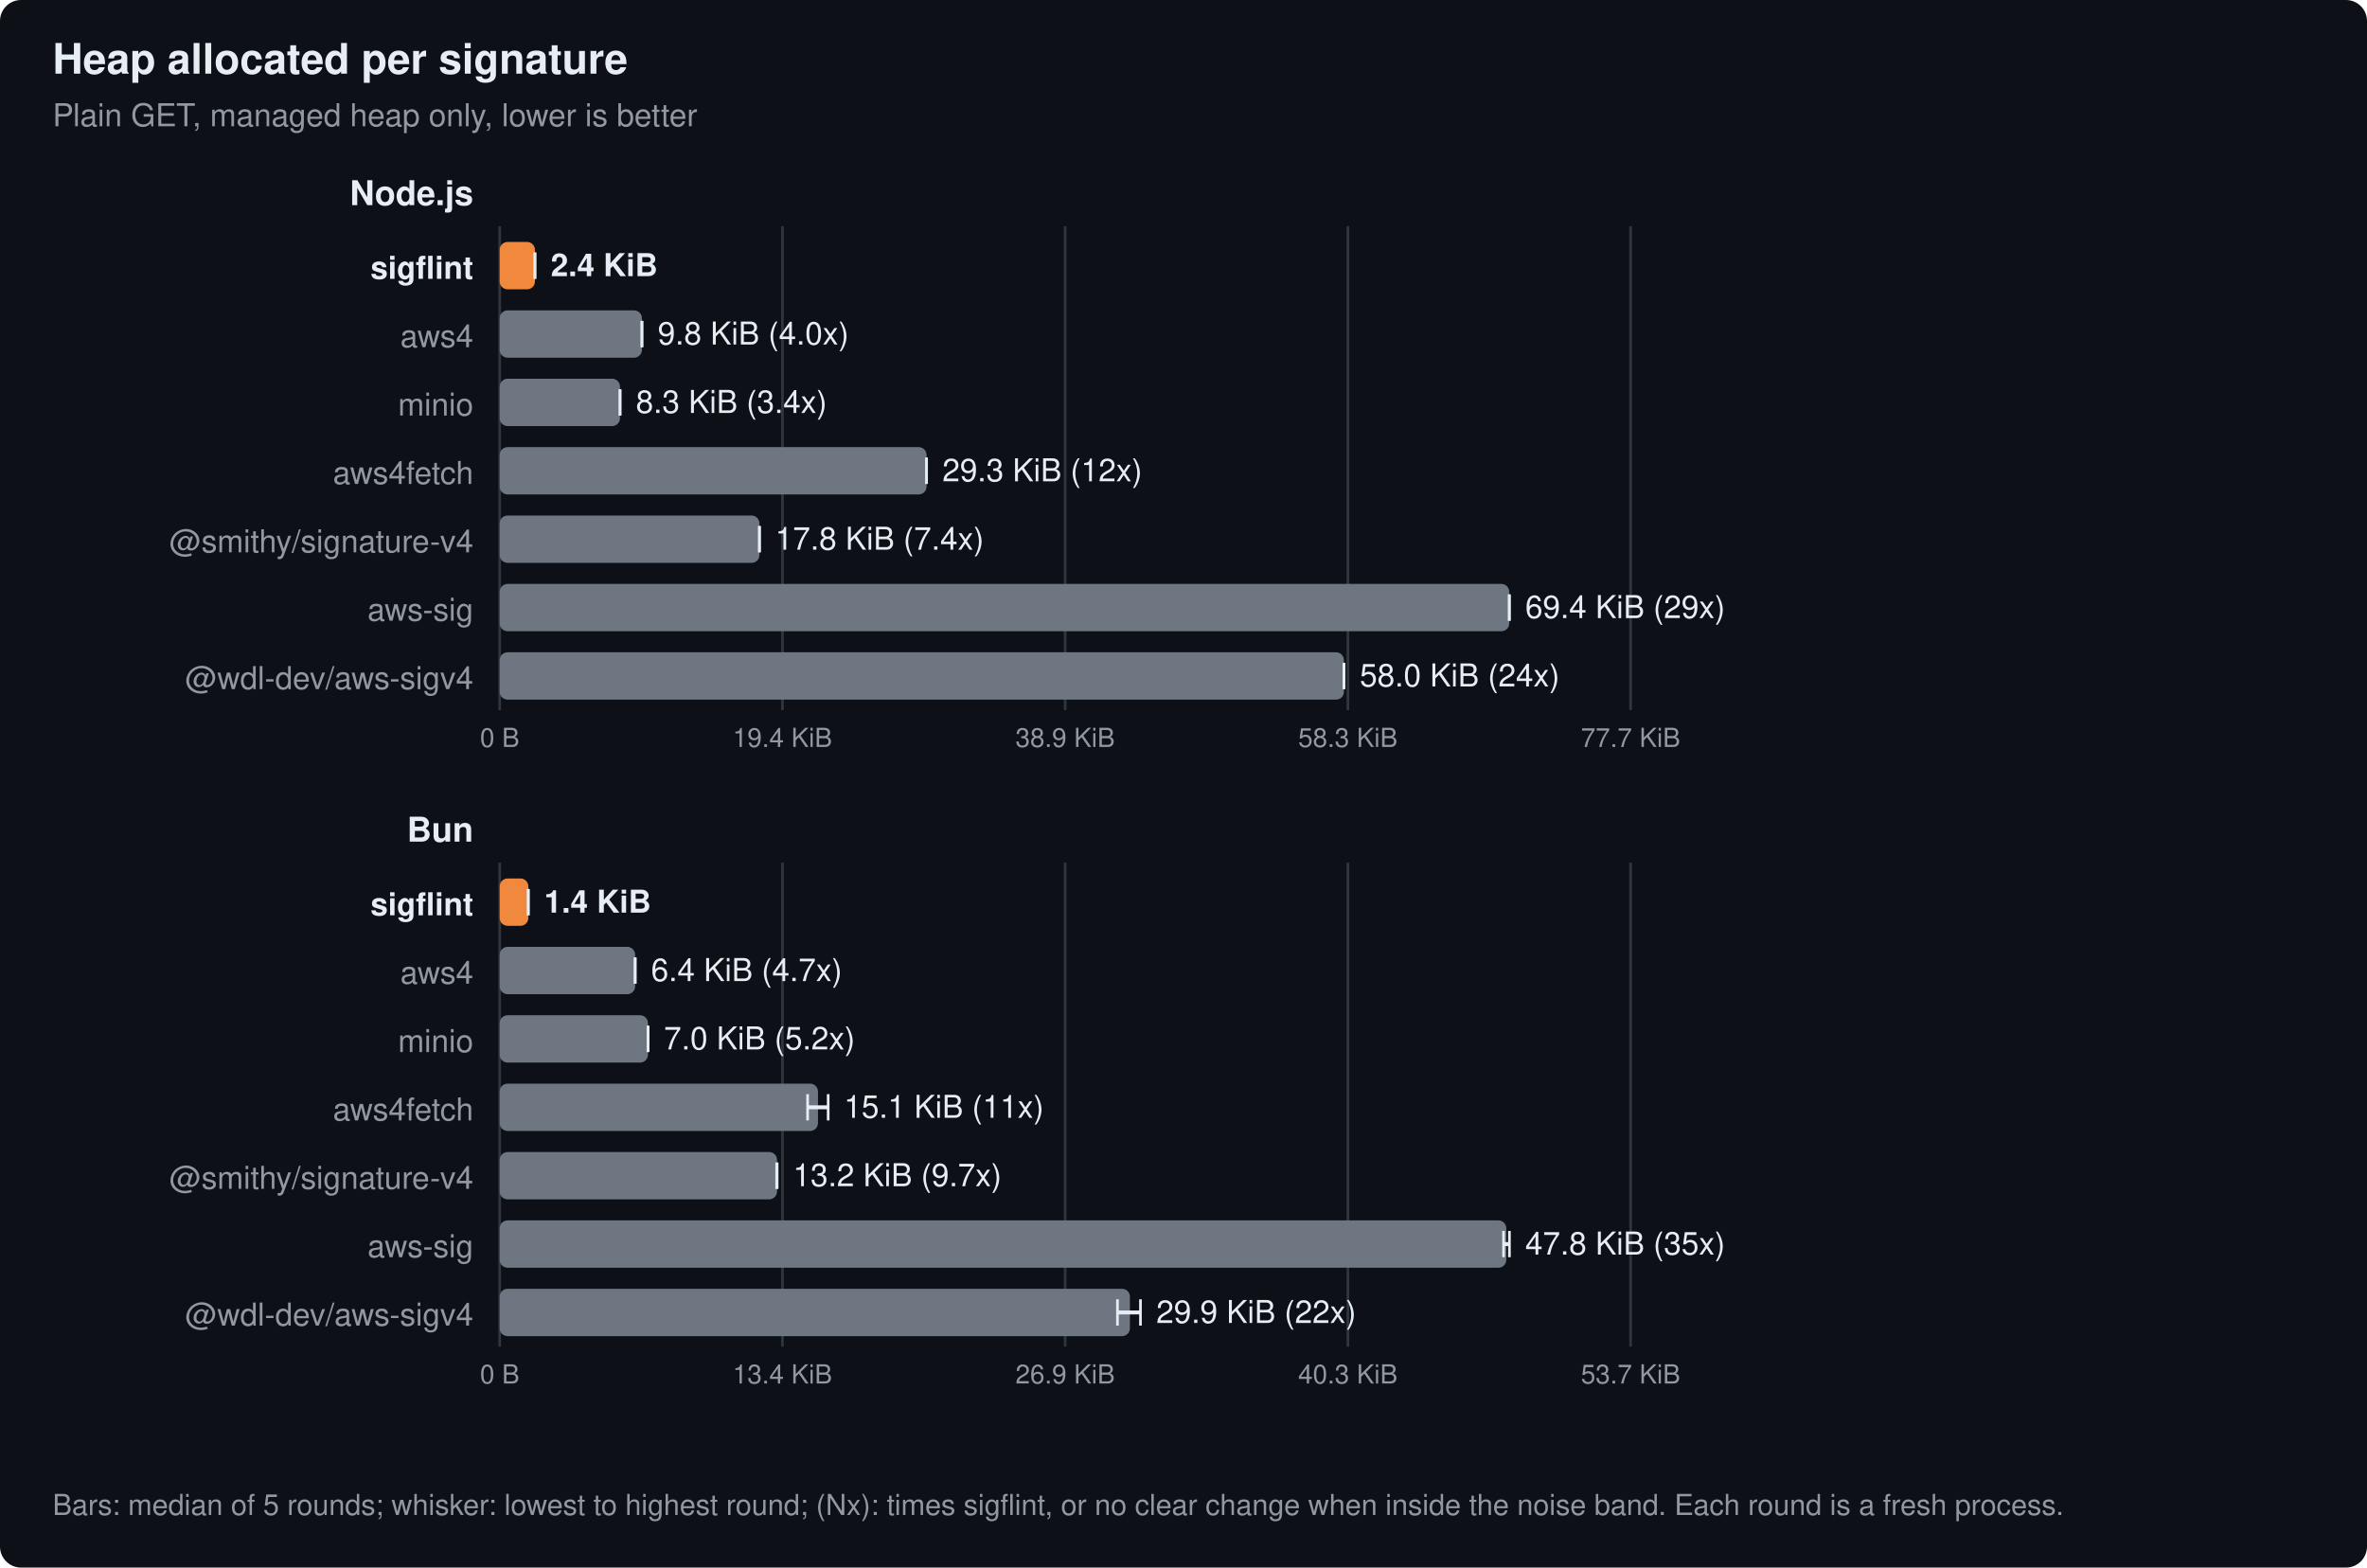
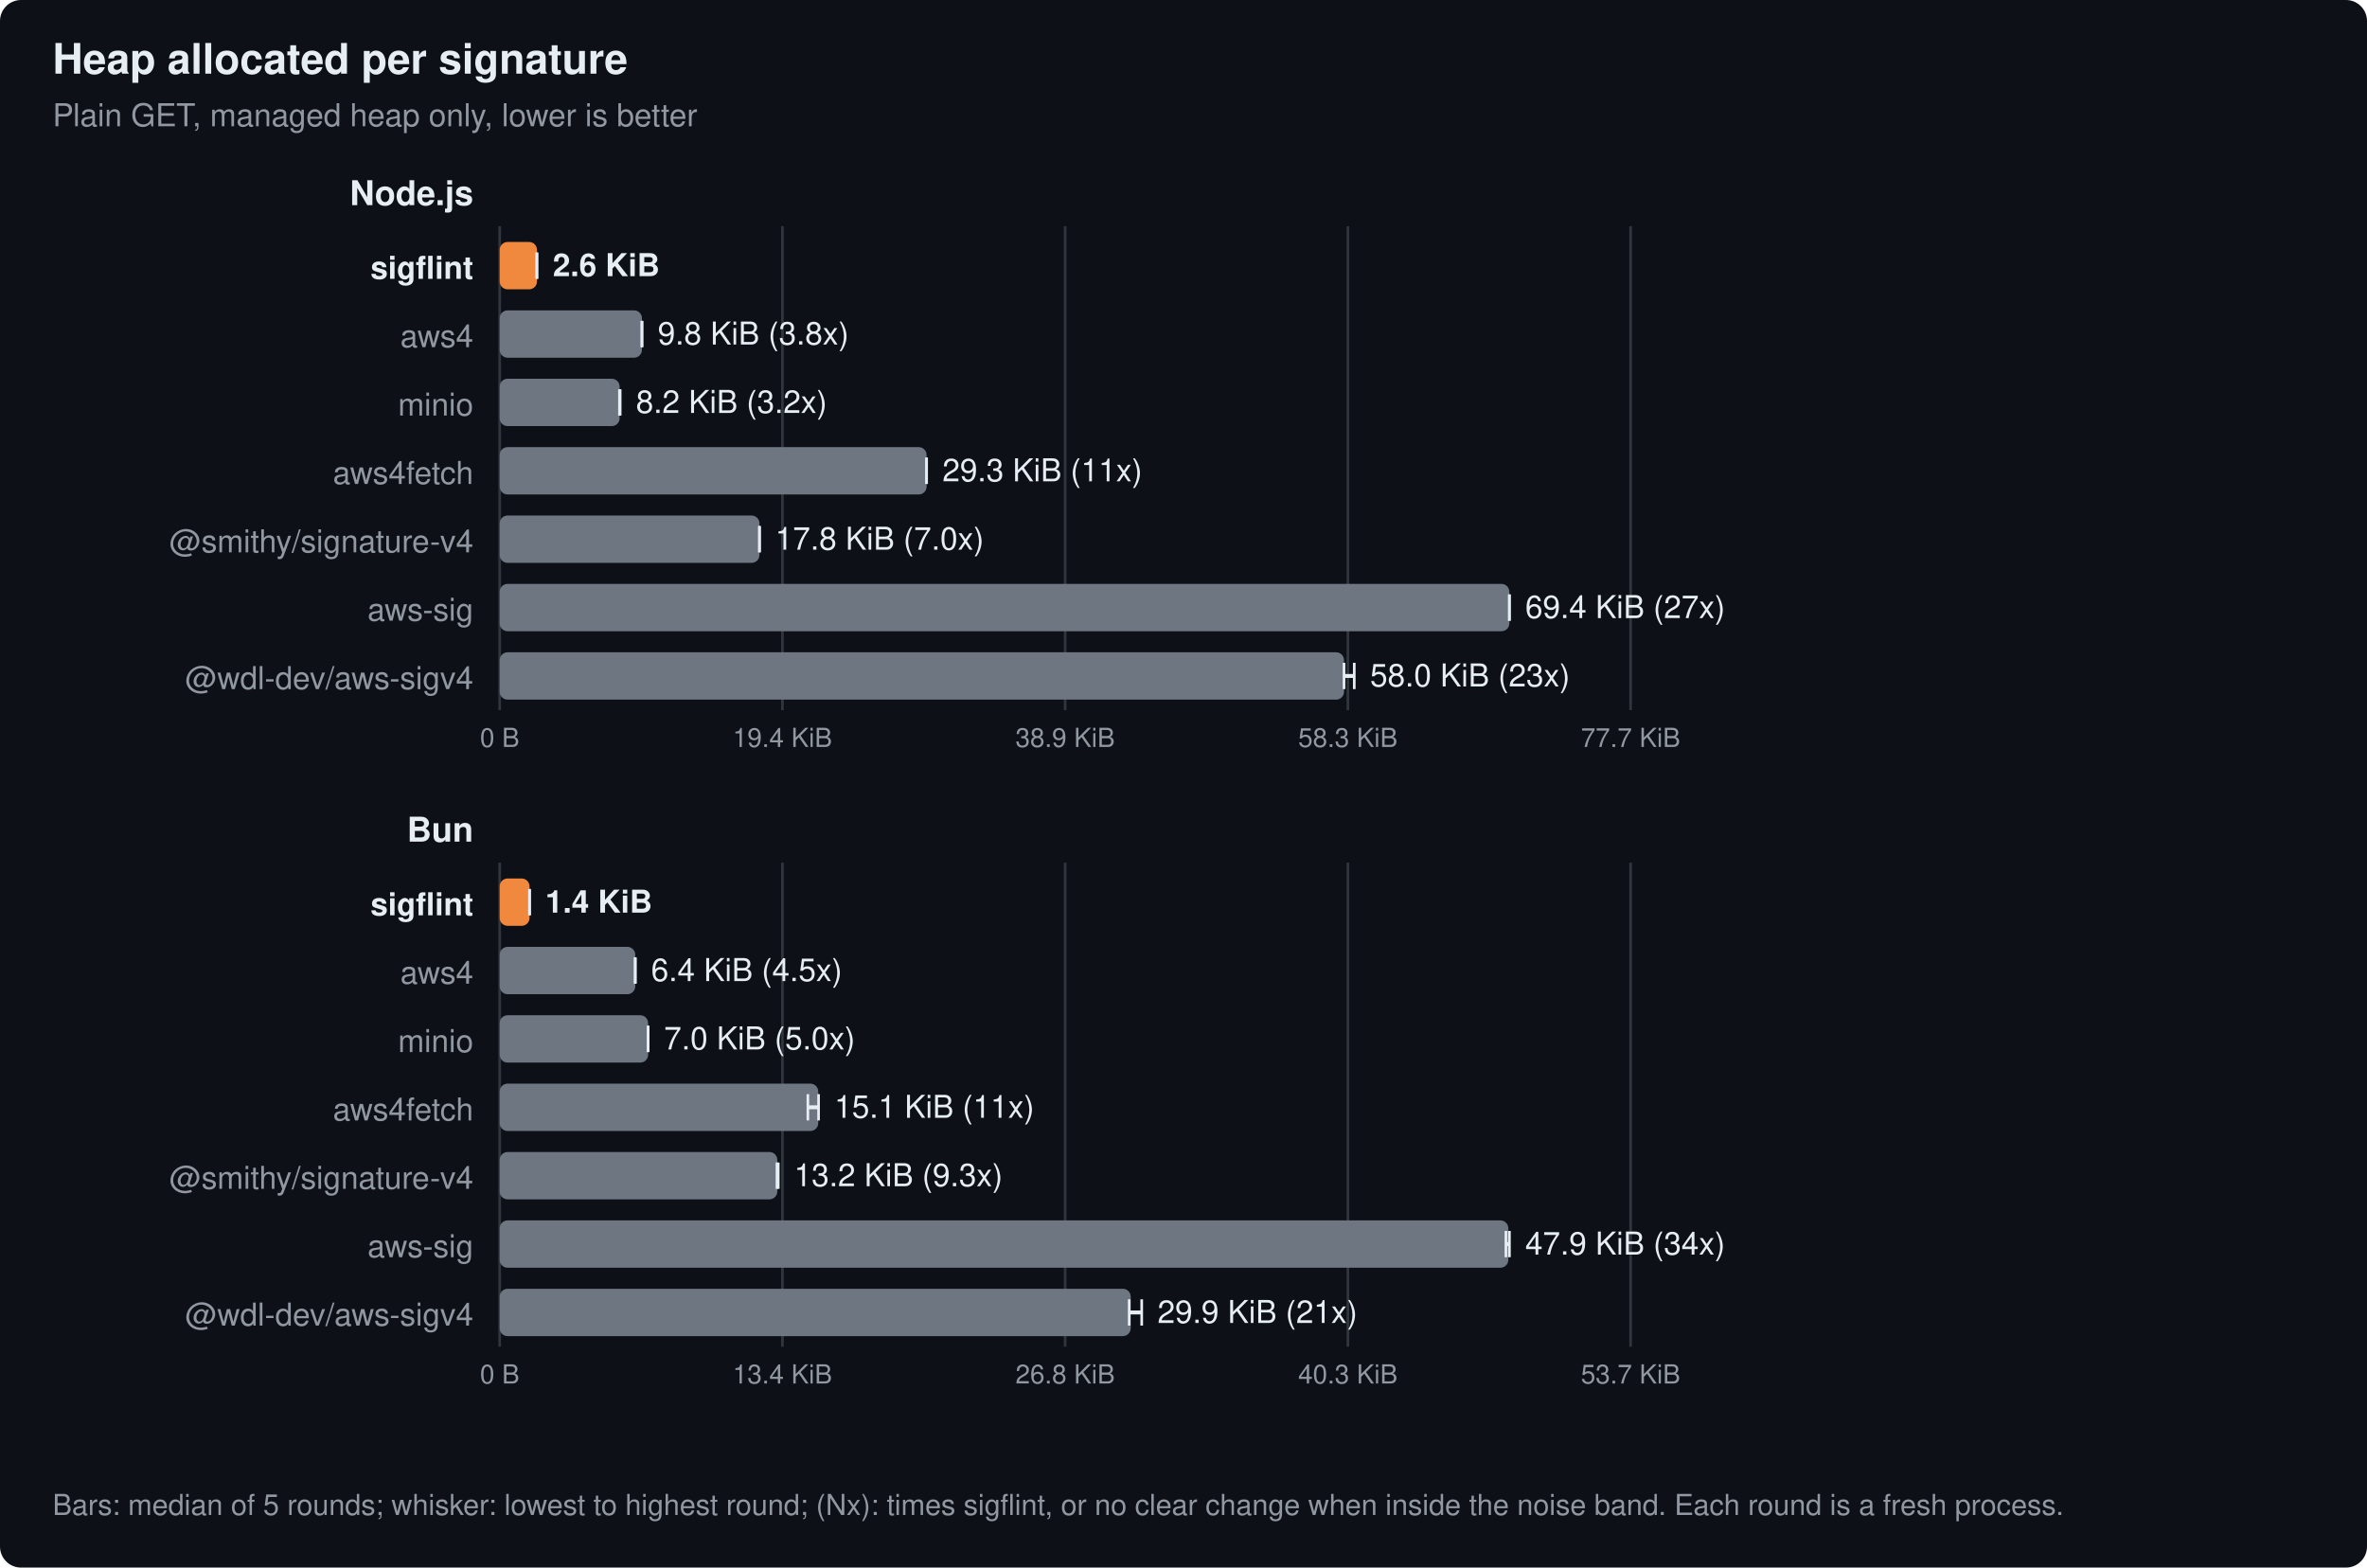
<svg xmlns="http://www.w3.org/2000/svg" width="900" height="596" viewBox="0 0 900 596" role="img" aria-labelledby="t" font-family="-apple-system,BlinkMacSystemFont,'Segoe UI',Helvetica,Arial,sans-serif">
  <rect width="900" height="596" rx="8" fill="#0d1117" />
  <text x="20" y="28" font-size="16" fill="#e6edf3" text-anchor="start" font-weight="600">Heap allocated per signature</text>
  <text x="20" y="48" font-size="12" fill="#9198a1" text-anchor="start" font-weight="400">Plain GET, managed heap only, lower is better</text>
  <text x="180" y="78" font-size="13" fill="#e6edf3" text-anchor="end" font-weight="700">Node.js</text>
  <line x1="190" y1="86" x2="190" y2="270" stroke="#30363d" />
  <text x="190" y="284" font-size="10" fill="#9198a1" text-anchor="middle" font-weight="400">0 B</text>
  <line x1="297.5" y1="86" x2="297.5" y2="270" stroke="#30363d" />
  <text x="297.5" y="284" font-size="10" fill="#9198a1" text-anchor="middle" font-weight="400">19.4 KiB</text>
  <line x1="405" y1="86" x2="405" y2="270" stroke="#30363d" />
  <text x="405" y="284" font-size="10" fill="#9198a1" text-anchor="middle" font-weight="400">38.9 KiB</text>
  <line x1="512.5" y1="86" x2="512.5" y2="270" stroke="#30363d" />
  <text x="512.5" y="284" font-size="10" fill="#9198a1" text-anchor="middle" font-weight="400">58.3 KiB</text>
  <line x1="620" y1="86" x2="620" y2="270" stroke="#30363d" />
  <text x="620" y="284" font-size="10" fill="#9198a1" text-anchor="middle" font-weight="400">77.7 KiB</text>
  <text x="180" y="106" font-size="12" fill="#e6edf3" text-anchor="end" font-weight="700">sigflint</text>
-   <rect x="190" y="92" width="13.406" height="18" rx="3" fill="#f0883e" />
-   <line x1="203.406" y1="101" x2="203.406" y2="101" stroke="#e6edf3" stroke-width="1.5" />
-   <line x1="203.406" y1="96" x2="203.406" y2="106" stroke="#e6edf3" />
-   <line x1="203.406" y1="96" x2="203.406" y2="106" stroke="#e6edf3" />
-   <text x="209.406" y="105" font-size="12" fill="#e6edf3" text-anchor="start" font-weight="700">2.4 KiB</text>
+   <rect x="190" y="92" width="14.18" height="18" rx="3" fill="#f0883e" />
+   <line x1="204.093" y1="101" x2="204.185" y2="101" stroke="#e6edf3" stroke-width="1.5" />
+   <line x1="204.093" y1="96" x2="204.093" y2="106" stroke="#e6edf3" />
+   <line x1="204.185" y1="96" x2="204.185" y2="106" stroke="#e6edf3" />
+   <text x="210.185" y="105" font-size="12" fill="#e6edf3" text-anchor="start" font-weight="700">2.6 KiB</text>
  <text x="180" y="132" font-size="12" fill="#9198a1" text-anchor="end" font-weight="400">aws4</text>
-   <rect x="190" y="118" width="54.083" height="18" rx="3" fill="#6e7681" />
-   <line x1="244.083" y1="127" x2="244.083" y2="127" stroke="#e6edf3" stroke-width="1.5" />
-   <line x1="244.083" y1="122" x2="244.083" y2="132" stroke="#e6edf3" />
-   <line x1="244.083" y1="122" x2="244.083" y2="132" stroke="#e6edf3" />
-   <text x="250.083" y="131" font-size="12" fill="#e6edf3" text-anchor="start" font-weight="400">9.8 KiB  (4.0x)</text>
+   <rect x="190" y="118" width="54.088" height="18" rx="3" fill="#6e7681" />
+   <line x1="244.088" y1="127" x2="244.088" y2="127" stroke="#e6edf3" stroke-width="1.5" />
+   <line x1="244.088" y1="122" x2="244.088" y2="132" stroke="#e6edf3" />
+   <line x1="244.088" y1="122" x2="244.088" y2="132" stroke="#e6edf3" />
+   <text x="250.088" y="131" font-size="12" fill="#e6edf3" text-anchor="start" font-weight="400">9.8 KiB  (3.8x)</text>
  <text x="180" y="158" font-size="12" fill="#9198a1" text-anchor="end" font-weight="400">minio</text>
-   <rect x="190" y="144" width="45.751" height="18" rx="3" fill="#6e7681" />
-   <line x1="235.751" y1="153" x2="235.772" y2="153" stroke="#e6edf3" stroke-width="1.5" />
-   <line x1="235.751" y1="148" x2="235.751" y2="158" stroke="#e6edf3" />
-   <line x1="235.772" y1="148" x2="235.772" y2="158" stroke="#e6edf3" />
-   <text x="241.772" y="157" font-size="12" fill="#e6edf3" text-anchor="start" font-weight="400">8.3 KiB  (3.4x)</text>
+   <rect x="190" y="144" width="45.609" height="18" rx="3" fill="#6e7681" />
+   <line x1="235.539" y1="153" x2="235.809" y2="153" stroke="#e6edf3" stroke-width="1.5" />
+   <line x1="235.539" y1="148" x2="235.539" y2="158" stroke="#e6edf3" />
+   <line x1="235.809" y1="148" x2="235.809" y2="158" stroke="#e6edf3" />
+   <text x="241.809" y="157" font-size="12" fill="#e6edf3" text-anchor="start" font-weight="400">8.2 KiB  (3.2x)</text>
  <text x="180" y="184" font-size="12" fill="#9198a1" text-anchor="end" font-weight="400">aws4fetch</text>
-   <rect x="190" y="170" width="162.308" height="18" rx="3" fill="#6e7681" />
-   <line x1="352.308" y1="179" x2="352.308" y2="179" stroke="#e6edf3" stroke-width="1.5" />
-   <line x1="352.308" y1="174" x2="352.308" y2="184" stroke="#e6edf3" />
-   <line x1="352.308" y1="174" x2="352.308" y2="184" stroke="#e6edf3" />
-   <text x="358.308" y="183" font-size="12" fill="#e6edf3" text-anchor="start" font-weight="400">29.3 KiB  (12x)</text>
+   <rect x="190" y="170" width="162.324" height="18" rx="3" fill="#6e7681" />
+   <line x1="352.302" y1="179" x2="352.324" y2="179" stroke="#e6edf3" stroke-width="1.5" />
+   <line x1="352.302" y1="174" x2="352.302" y2="184" stroke="#e6edf3" />
+   <line x1="352.324" y1="174" x2="352.324" y2="184" stroke="#e6edf3" />
+   <text x="358.324" y="183" font-size="12" fill="#e6edf3" text-anchor="start" font-weight="400">29.3 KiB  (11x)</text>
  <text x="180" y="210" font-size="12" fill="#9198a1" text-anchor="end" font-weight="400">@smithy/signature-v4</text>
-   <rect x="190" y="196" width="98.764" height="18" rx="3" fill="#6e7681" />
-   <line x1="288.753" y1="205" x2="288.769" y2="205" stroke="#e6edf3" stroke-width="1.5" />
-   <line x1="288.753" y1="200" x2="288.753" y2="210" stroke="#e6edf3" />
-   <line x1="288.769" y1="200" x2="288.769" y2="210" stroke="#e6edf3" />
-   <text x="294.769" y="209" font-size="12" fill="#e6edf3" text-anchor="start" font-weight="400">17.8 KiB  (7.4x)</text>
+   <rect x="190" y="196" width="98.768" height="18" rx="3" fill="#6e7681" />
+   <line x1="288.768" y1="205" x2="288.779" y2="205" stroke="#e6edf3" stroke-width="1.5" />
+   <line x1="288.768" y1="200" x2="288.768" y2="210" stroke="#e6edf3" />
+   <line x1="288.779" y1="200" x2="288.779" y2="210" stroke="#e6edf3" />
+   <text x="294.779" y="209" font-size="12" fill="#e6edf3" text-anchor="start" font-weight="400">17.8 KiB  (7.0x)</text>
  <text x="180" y="236" font-size="12" fill="#9198a1" text-anchor="end" font-weight="400">aws-sig</text>
-   <rect x="190" y="222" width="383.858" height="18" rx="3" fill="#6e7681" />
-   <line x1="573.837" y1="231" x2="573.929" y2="231" stroke="#e6edf3" stroke-width="1.5" />
-   <line x1="573.837" y1="226" x2="573.837" y2="236" stroke="#e6edf3" />
+   <rect x="190" y="222" width="383.902" height="18" rx="3" fill="#6e7681" />
+   <line x1="573.896" y1="231" x2="573.929" y2="231" stroke="#e6edf3" stroke-width="1.5" />
+   <line x1="573.896" y1="226" x2="573.896" y2="236" stroke="#e6edf3" />
  <line x1="573.929" y1="226" x2="573.929" y2="236" stroke="#e6edf3" />
-   <text x="579.929" y="235" font-size="12" fill="#e6edf3" text-anchor="start" font-weight="400">69.4 KiB  (29x)</text>
+   <text x="579.929" y="235" font-size="12" fill="#e6edf3" text-anchor="start" font-weight="400">69.4 KiB  (27x)</text>
  <text x="180" y="262" font-size="12" fill="#9198a1" text-anchor="end" font-weight="400">@wdl-dev/aws-sigv4</text>
-   <rect x="190" y="248" width="321.006" height="18" rx="3" fill="#6e7681" />
-   <line x1="511.006" y1="257" x2="511.006" y2="257" stroke="#e6edf3" stroke-width="1.5" />
-   <line x1="511.006" y1="252" x2="511.006" y2="262" stroke="#e6edf3" />
-   <line x1="511.006" y1="252" x2="511.006" y2="262" stroke="#e6edf3" />
-   <text x="517.006" y="261" font-size="12" fill="#e6edf3" text-anchor="start" font-weight="400">58.0 KiB  (24x)</text>
+   <rect x="190" y="248" width="321.037" height="18" rx="3" fill="#6e7681" />
+   <line x1="511.037" y1="257" x2="514.928" y2="257" stroke="#e6edf3" stroke-width="1.5" />
+   <line x1="511.037" y1="252" x2="511.037" y2="262" stroke="#e6edf3" />
+   <line x1="514.928" y1="252" x2="514.928" y2="262" stroke="#e6edf3" />
+   <text x="520.928" y="261" font-size="12" fill="#e6edf3" text-anchor="start" font-weight="400">58.0 KiB  (23x)</text>
  <text x="180" y="320" font-size="13" fill="#e6edf3" text-anchor="end" font-weight="700">Bun</text>
  <line x1="190" y1="328" x2="190" y2="512" stroke="#30363d" />
  <text x="190" y="526" font-size="10" fill="#9198a1" text-anchor="middle" font-weight="400">0 B</text>
  <line x1="297.5" y1="328" x2="297.5" y2="512" stroke="#30363d" />
  <text x="297.5" y="526" font-size="10" fill="#9198a1" text-anchor="middle" font-weight="400">13.4 KiB</text>
  <line x1="405" y1="328" x2="405" y2="512" stroke="#30363d" />
-   <text x="405" y="526" font-size="10" fill="#9198a1" text-anchor="middle" font-weight="400">26.9 KiB</text>
+   <text x="405" y="526" font-size="10" fill="#9198a1" text-anchor="middle" font-weight="400">26.8 KiB</text>
  <line x1="512.5" y1="328" x2="512.5" y2="512" stroke="#30363d" />
  <text x="512.5" y="526" font-size="10" fill="#9198a1" text-anchor="middle" font-weight="400">40.3 KiB</text>
  <line x1="620" y1="328" x2="620" y2="512" stroke="#30363d" />
  <text x="620" y="526" font-size="10" fill="#9198a1" text-anchor="middle" font-weight="400">53.7 KiB</text>
  <text x="180" y="348" font-size="12" fill="#e6edf3" text-anchor="end" font-weight="700">sigflint</text>
-   <rect x="190" y="334" width="10.886" height="18" rx="3" fill="#f0883e" />
-   <line x1="200.84" y1="343" x2="200.889" y2="343" stroke="#e6edf3" stroke-width="1.5" />
-   <line x1="200.84" y1="338" x2="200.84" y2="348" stroke="#e6edf3" />
-   <line x1="200.889" y1="338" x2="200.889" y2="348" stroke="#e6edf3" />
-   <text x="206.889" y="347" font-size="12" fill="#e6edf3" text-anchor="start" font-weight="700">1.4 KiB</text>
+   <rect x="190" y="334" width="11.345" height="18" rx="3" fill="#f0883e" />
+   <line x1="201.344" y1="343" x2="201.348" y2="343" stroke="#e6edf3" stroke-width="1.5" />
+   <line x1="201.344" y1="338" x2="201.344" y2="348" stroke="#e6edf3" />
+   <line x1="201.348" y1="338" x2="201.348" y2="348" stroke="#e6edf3" />
+   <text x="207.348" y="347" font-size="12" fill="#e6edf3" text-anchor="start" font-weight="700">1.4 KiB</text>
  <text x="180" y="374" font-size="12" fill="#9198a1" text-anchor="end" font-weight="400">aws4</text>
-   <rect x="190" y="360" width="51.502" height="18" rx="3" fill="#6e7681" />
-   <line x1="241.468" y1="369" x2="241.545" y2="369" stroke="#e6edf3" stroke-width="1.5" />
-   <line x1="241.468" y1="364" x2="241.468" y2="374" stroke="#e6edf3" />
-   <line x1="241.545" y1="364" x2="241.545" y2="374" stroke="#e6edf3" />
-   <text x="247.545" y="373" font-size="12" fill="#e6edf3" text-anchor="start" font-weight="400">6.4 KiB  (4.7x)</text>
+   <rect x="190" y="360" width="51.544" height="18" rx="3" fill="#6e7681" />
+   <line x1="241.511" y1="369" x2="241.566" y2="369" stroke="#e6edf3" stroke-width="1.5" />
+   <line x1="241.511" y1="364" x2="241.511" y2="374" stroke="#e6edf3" />
+   <line x1="241.566" y1="364" x2="241.566" y2="374" stroke="#e6edf3" />
+   <text x="247.566" y="373" font-size="12" fill="#e6edf3" text-anchor="start" font-weight="400">6.4 KiB  (4.5x)</text>
  <text x="180" y="400" font-size="12" fill="#9198a1" text-anchor="end" font-weight="400">minio</text>
-   <rect x="190" y="386" width="56.382" height="18" rx="3" fill="#6e7681" />
-   <line x1="246.376" y1="395" x2="246.425" y2="395" stroke="#e6edf3" stroke-width="1.5" />
-   <line x1="246.376" y1="390" x2="246.376" y2="400" stroke="#e6edf3" />
-   <line x1="246.425" y1="390" x2="246.425" y2="400" stroke="#e6edf3" />
-   <text x="252.425" y="399" font-size="12" fill="#e6edf3" text-anchor="start" font-weight="400">7.0 KiB  (5.2x)</text>
+   <rect x="190" y="386" width="56.443" height="18" rx="3" fill="#6e7681" />
+   <line x1="246.409" y1="395" x2="246.46" y2="395" stroke="#e6edf3" stroke-width="1.5" />
+   <line x1="246.409" y1="390" x2="246.409" y2="400" stroke="#e6edf3" />
+   <line x1="246.46" y1="390" x2="246.46" y2="400" stroke="#e6edf3" />
+   <text x="252.46" y="399" font-size="12" fill="#e6edf3" text-anchor="start" font-weight="400">7.0 KiB  (5.0x)</text>
  <text x="180" y="426" font-size="12" fill="#9198a1" text-anchor="end" font-weight="400">aws4fetch</text>
-   <rect x="190" y="412" width="121.02" height="18" rx="3" fill="#6e7681" />
-   <line x1="307.068" y1="421" x2="314.892" y2="421" stroke="#e6edf3" stroke-width="1.5" />
-   <line x1="307.068" y1="416" x2="307.068" y2="426" stroke="#e6edf3" />
-   <line x1="314.892" y1="416" x2="314.892" y2="426" stroke="#e6edf3" />
-   <text x="320.892" y="425" font-size="12" fill="#e6edf3" text-anchor="start" font-weight="400">15.1 KiB  (11x)</text>
+   <rect x="190" y="412" width="121.124" height="18" rx="3" fill="#6e7681" />
+   <line x1="307.176" y1="421" x2="311.25" y2="421" stroke="#e6edf3" stroke-width="1.5" />
+   <line x1="307.176" y1="416" x2="307.176" y2="426" stroke="#e6edf3" />
+   <line x1="311.25" y1="416" x2="311.25" y2="426" stroke="#e6edf3" />
+   <text x="317.25" y="425" font-size="12" fill="#e6edf3" text-anchor="start" font-weight="400">15.1 KiB  (11x)</text>
  <text x="180" y="452" font-size="12" fill="#9198a1" text-anchor="end" font-weight="400">@smithy/signature-v4</text>
-   <rect x="190" y="438" width="105.452" height="18" rx="3" fill="#6e7681" />
-   <line x1="295.305" y1="447" x2="295.497" y2="447" stroke="#e6edf3" stroke-width="1.5" />
-   <line x1="295.305" y1="442" x2="295.305" y2="452" stroke="#e6edf3" />
-   <line x1="295.497" y1="442" x2="295.497" y2="452" stroke="#e6edf3" />
-   <text x="301.497" y="451" font-size="12" fill="#e6edf3" text-anchor="start" font-weight="400">13.2 KiB  (9.7x)</text>
+   <rect x="190" y="438" width="105.556" height="18" rx="3" fill="#6e7681" />
+   <line x1="295.419" y1="447" x2="295.915" y2="447" stroke="#e6edf3" stroke-width="1.5" />
+   <line x1="295.419" y1="442" x2="295.419" y2="452" stroke="#e6edf3" />
+   <line x1="295.915" y1="442" x2="295.915" y2="452" stroke="#e6edf3" />
+   <text x="301.915" y="451" font-size="12" fill="#e6edf3" text-anchor="start" font-weight="400">13.2 KiB  (9.3x)</text>
  <text x="180" y="478" font-size="12" fill="#9198a1" text-anchor="end" font-weight="400">aws-sig</text>
-   <rect x="190" y="464" width="382.736" height="18" rx="3" fill="#6e7681" />
-   <line x1="571.685" y1="473" x2="573.929" y2="473" stroke="#e6edf3" stroke-width="1.5" />
-   <line x1="571.685" y1="468" x2="571.685" y2="478" stroke="#e6edf3" />
+   <rect x="190" y="464" width="383.51" height="18" rx="3" fill="#6e7681" />
+   <line x1="572.587" y1="473" x2="573.929" y2="473" stroke="#e6edf3" stroke-width="1.5" />
+   <line x1="572.587" y1="468" x2="572.587" y2="478" stroke="#e6edf3" />
  <line x1="573.929" y1="468" x2="573.929" y2="478" stroke="#e6edf3" />
-   <text x="579.929" y="477" font-size="12" fill="#e6edf3" text-anchor="start" font-weight="400">47.8 KiB  (35x)</text>
+   <text x="579.929" y="477" font-size="12" fill="#e6edf3" text-anchor="start" font-weight="400">47.9 KiB  (34x)</text>
  <text x="180" y="504" font-size="12" fill="#9198a1" text-anchor="end" font-weight="400">@wdl-dev/aws-sigv4</text>
-   <rect x="190" y="490" width="239.629" height="18" rx="3" fill="#6e7681" />
-   <line x1="424.886" y1="499" x2="433.64" y2="499" stroke="#e6edf3" stroke-width="1.5" />
-   <line x1="424.886" y1="494" x2="424.886" y2="504" stroke="#e6edf3" />
-   <line x1="433.64" y1="494" x2="433.64" y2="504" stroke="#e6edf3" />
-   <text x="439.64" y="503" font-size="12" fill="#e6edf3" text-anchor="start" font-weight="400">29.9 KiB  (22x)</text>
+   <rect x="190" y="490" width="239.935" height="18" rx="3" fill="#6e7681" />
+   <line x1="429.352" y1="499" x2="434.112" y2="499" stroke="#e6edf3" stroke-width="1.5" />
+   <line x1="429.352" y1="494" x2="429.352" y2="504" stroke="#e6edf3" />
+   <line x1="434.112" y1="494" x2="434.112" y2="504" stroke="#e6edf3" />
+   <text x="440.112" y="503" font-size="12" fill="#e6edf3" text-anchor="start" font-weight="400">29.9 KiB  (21x)</text>
  <text x="20" y="576" font-size="11" fill="#9198a1" text-anchor="start" font-weight="400">Bars: median of 5 rounds; whisker: lowest to highest round; (Nx): times sigflint, or no clear change when inside the noise band. Each round is a fresh process.</text>
</svg>
